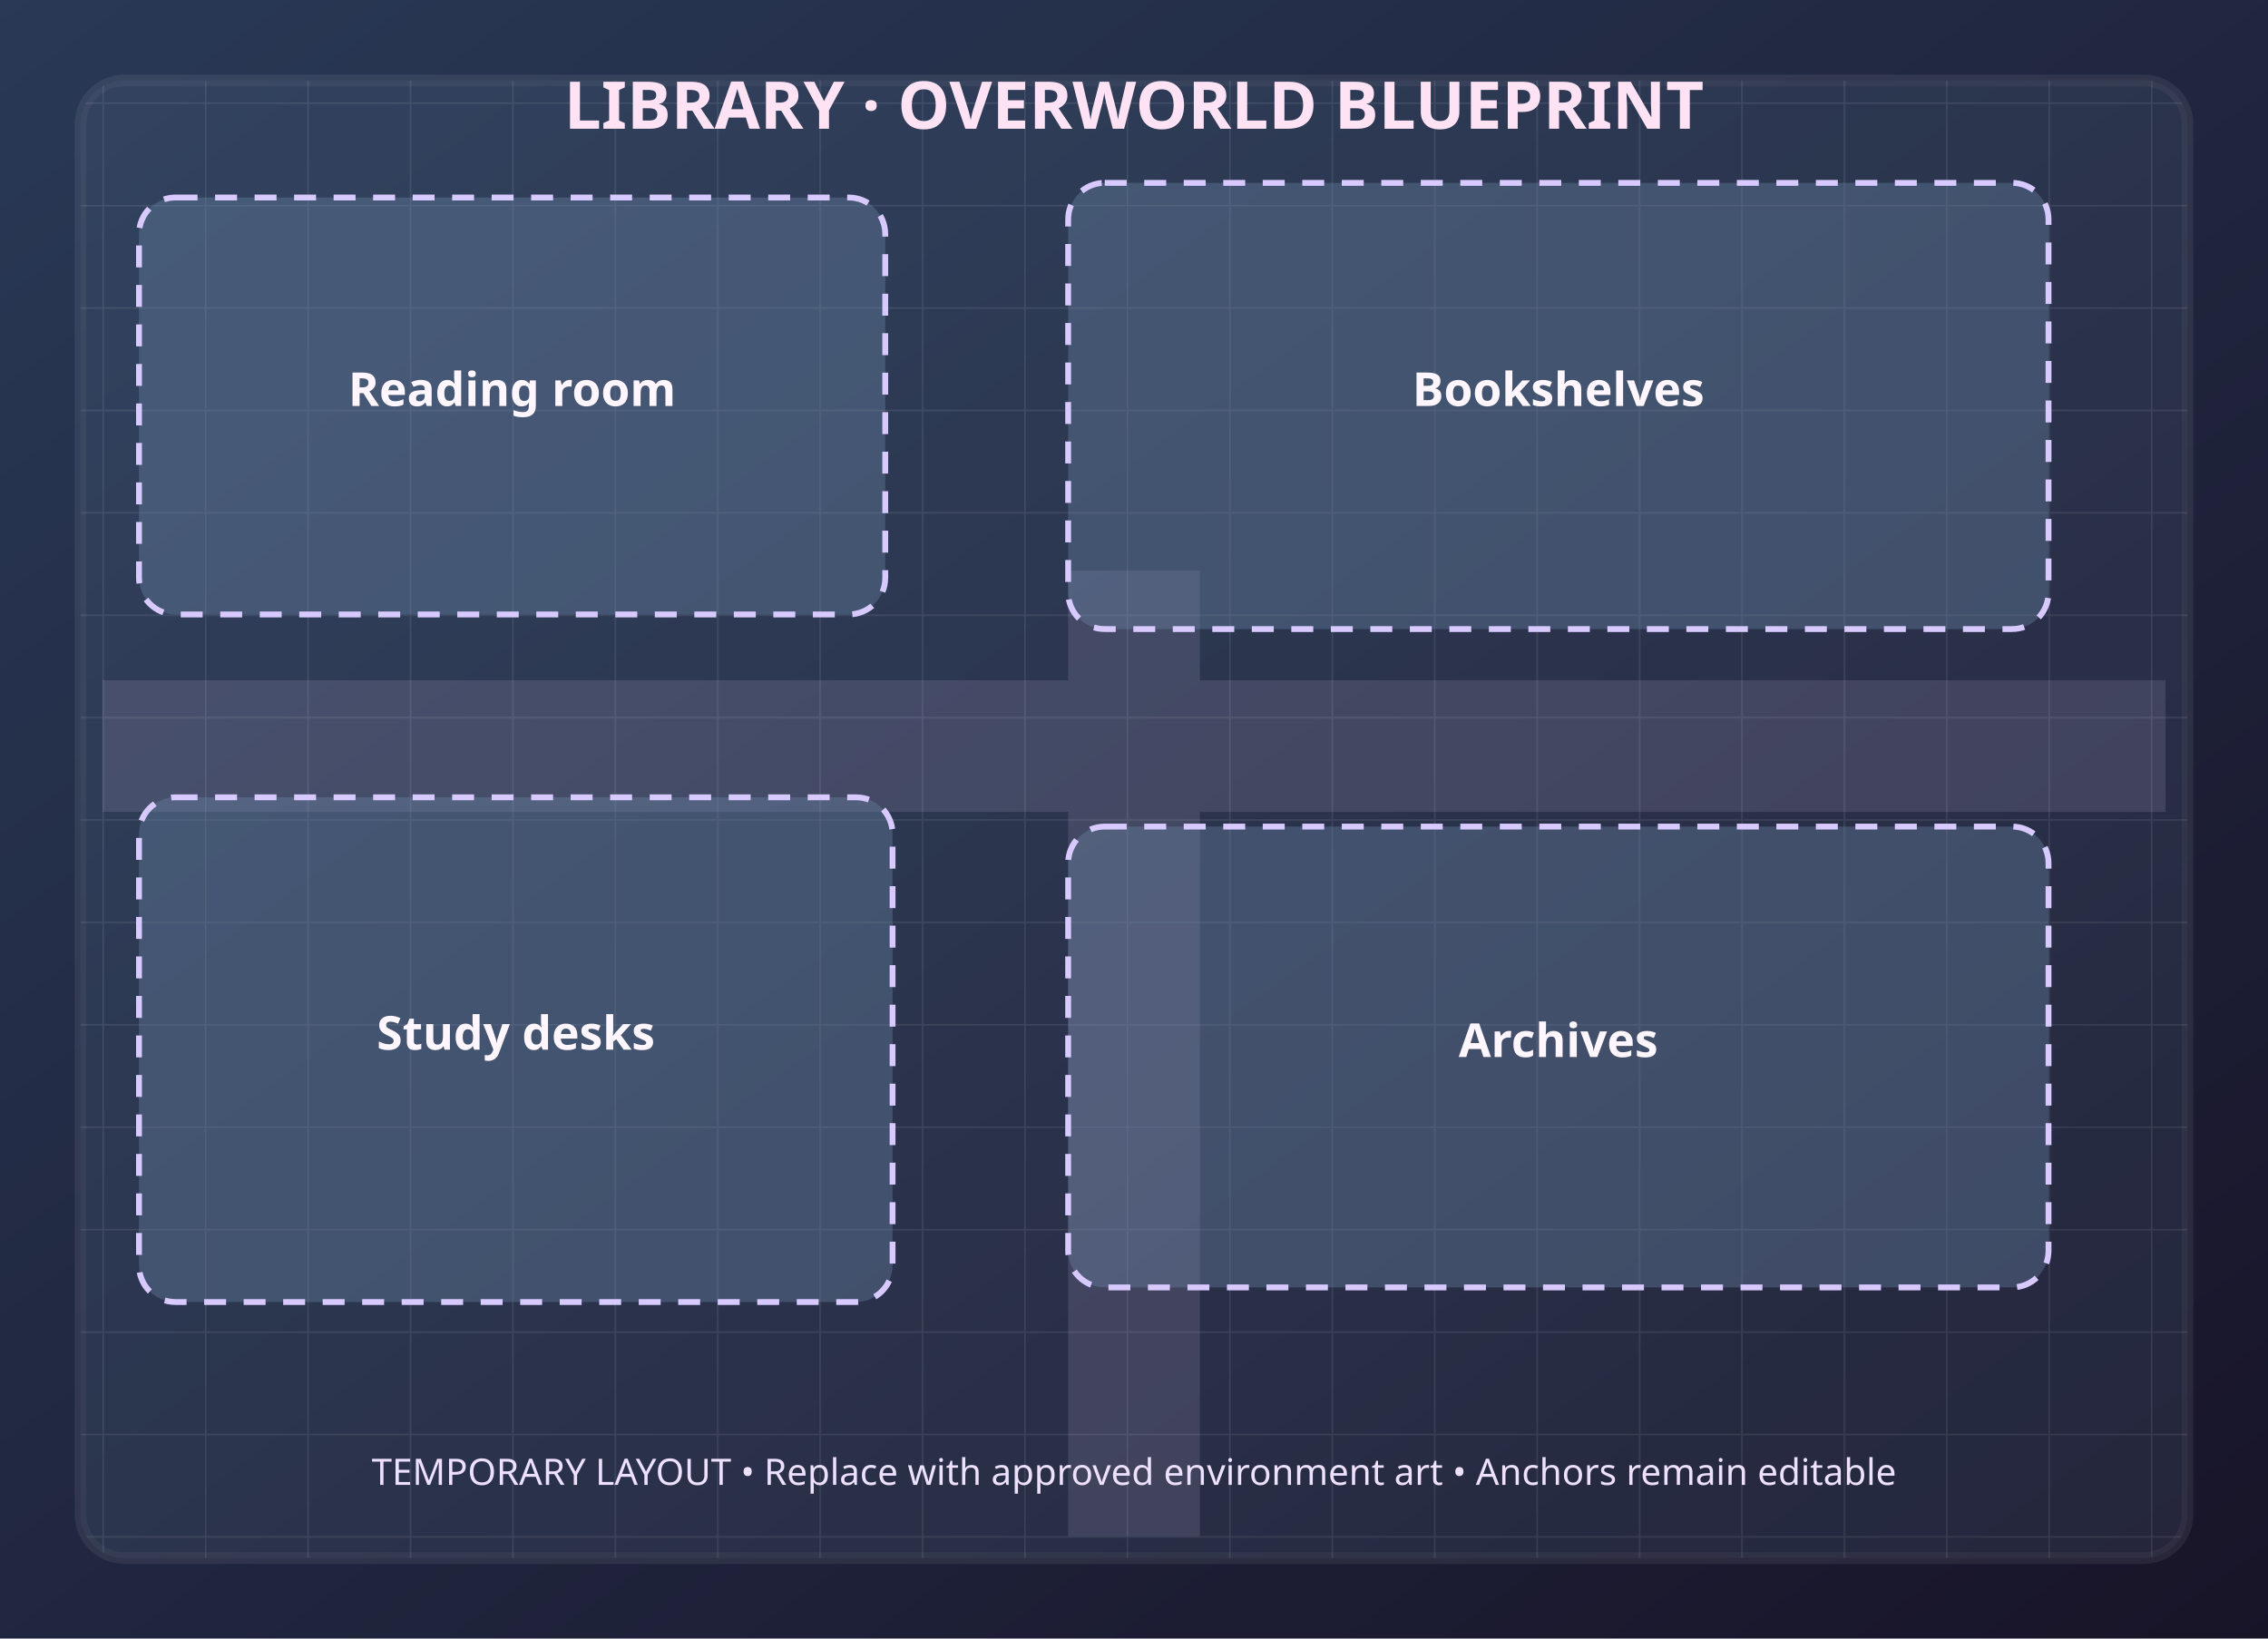
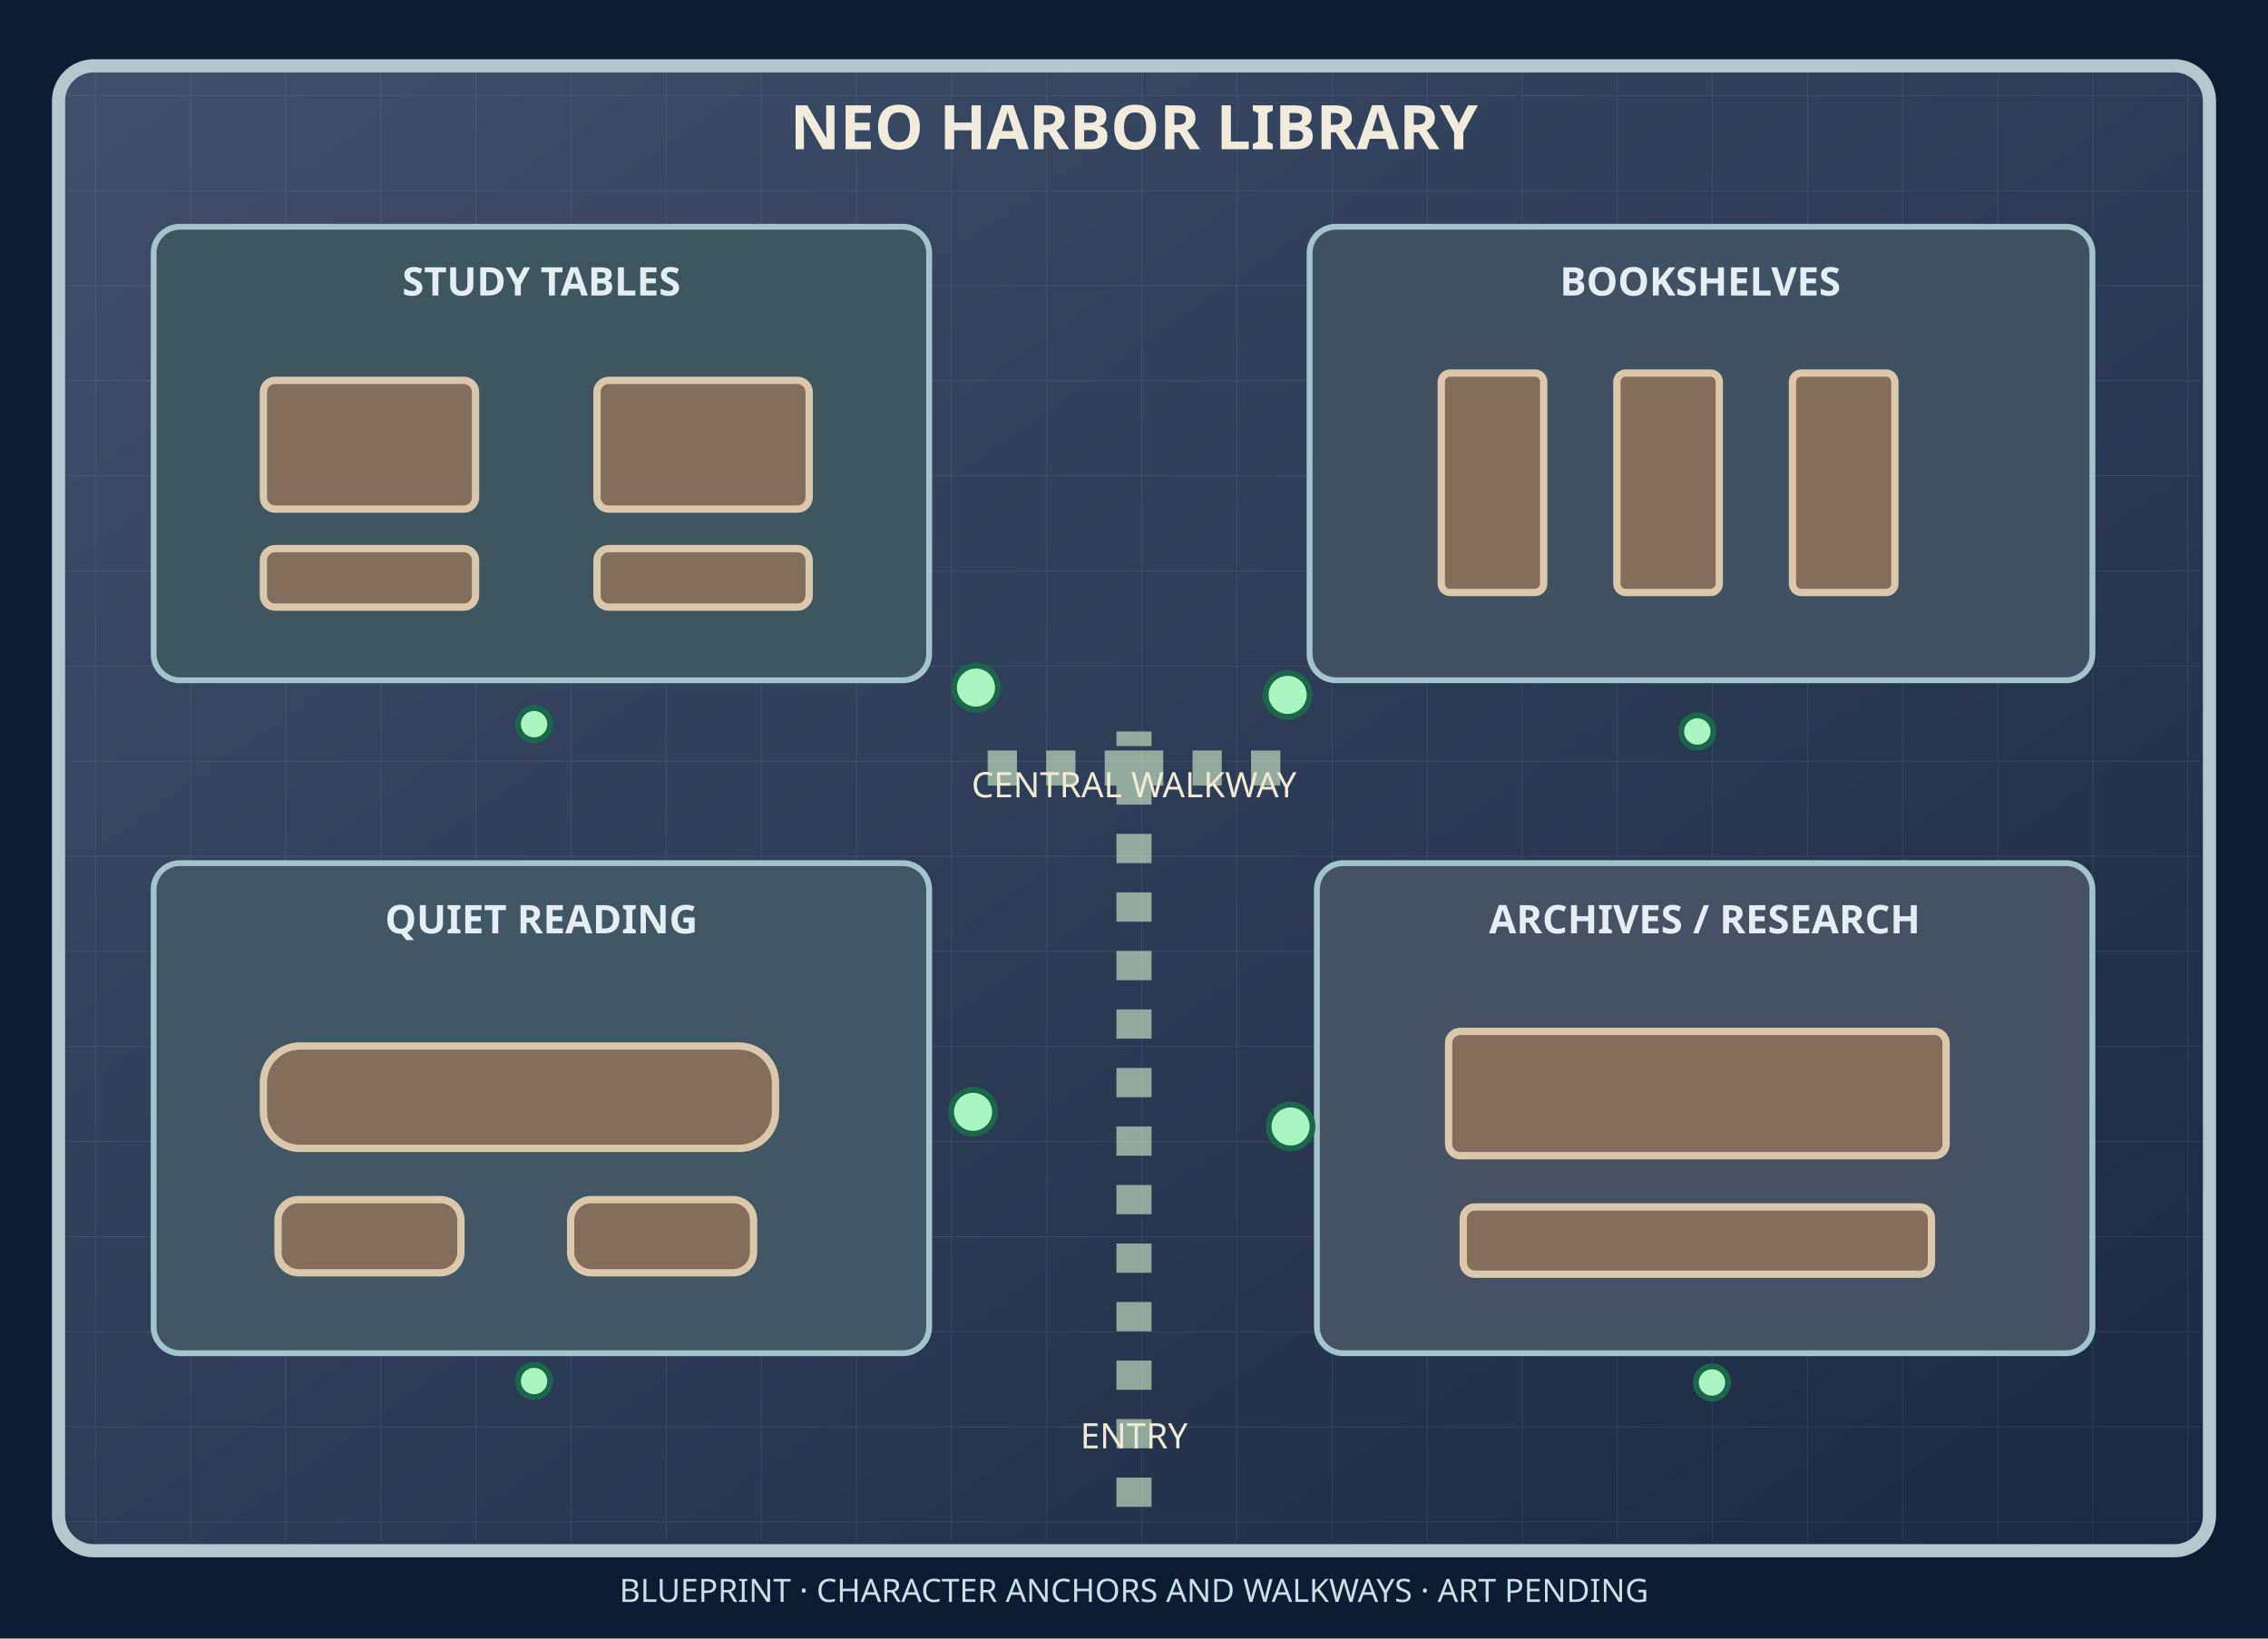
<svg xmlns="http://www.w3.org/2000/svg" viewBox="0 0 1550 1120">
  <defs>
-     <linearGradient id="g" x2="1" y2="1">
-       <stop stop-color="#293956" />
-       <stop offset="1" stop-color="#181428" />
+     <linearGradient id="f" x2="1" y2="1">
+       <stop stop-color="#40506a" />
+       <stop offset="1" stop-color="#1b2942" />
    </linearGradient>
-     <pattern id="tiles" width="70" height="70" patternUnits="userSpaceOnUse">
-       <path d="M70 0H0V70" fill="none" stroke="#ffffff" stroke-opacity=".09" stroke-width="2" />
+     <pattern id="tile" width="65" height="65" patternUnits="userSpaceOnUse">
+       <path d="M65 0H0V65" stroke="#b6d7e3" stroke-opacity=".12" fill="none" />
    </pattern>
  </defs>
-   <rect width="1550" height="1120" fill="url(#g)" />
-   <rect x="55" y="55" width="1440" height="1010" rx="30" fill="#6c88aa" opacity=".14" stroke="#fff" stroke-opacity=".5" stroke-width="8" />
-   <rect x="55" y="55" width="1440" height="1010" rx="30" fill="url(#tiles)" />
-   <path d="M775 1050V390M70 510H1480" stroke="#e7d5f7" stroke-opacity=".13" stroke-width="90" />
-   <text x="775" y="88" text-anchor="middle" font-size="45" font-weight="bold" font-family="sans-serif" fill="#ffe3f5">LIBRARY · OVERWORLD BLUEPRINT</text>
-   <rect x="95" y="135" width="510" height="285" rx="25" fill="#6c88aa" fill-opacity=".36" stroke="#d8caff" stroke-dasharray="15 12" stroke-width="4" />
-   <text x="350" y="277.5" text-anchor="middle" fill="#fff6ff" font-family="sans-serif" font-size="32" font-weight="bold">Reading room</text>
-   <rect x="730" y="125" width="670" height="305" rx="25" fill="#6c88aa" fill-opacity=".36" stroke="#d8caff" stroke-dasharray="15 12" stroke-width="4" />
-   <text x="1065" y="277.5" text-anchor="middle" fill="#fff6ff" font-family="sans-serif" font-size="32" font-weight="bold">Bookshelves</text>
-   <rect x="95" y="545" width="515" height="345" rx="25" fill="#6c88aa" fill-opacity=".36" stroke="#d8caff" stroke-dasharray="15 12" stroke-width="4" />
-   <text x="352.5" y="717.5" text-anchor="middle" fill="#fff6ff" font-family="sans-serif" font-size="32" font-weight="bold">Study desks</text>
-   <rect x="730" y="565" width="670" height="315" rx="25" fill="#6c88aa" fill-opacity=".36" stroke="#d8caff" stroke-dasharray="15 12" stroke-width="4" />
-   <text x="1065" y="722.5" text-anchor="middle" fill="#fff6ff" font-family="sans-serif" font-size="32" font-weight="bold">Archives</text>
-   <text x="775" y="1015" text-anchor="middle" font-family="sans-serif" font-size="25" fill="#eee0ff">TEMPORARY LAYOUT • Replace with approved environment art • Anchors remain editable</text>
+   <rect width="1550" height="1120" fill="#0c1c33" />
+   <rect x="40" y="45" width="1470" height="1015" rx="24" fill="url(#f)" stroke="#b5c7cd" stroke-width="9" />
+   <rect x="46" y="50" width="1458" height="1003" fill="url(#tile)" />
+   <text x="775" y="102" fill="#f0ebdb" font-family="sans-serif" font-weight="bold" font-size="42" text-anchor="middle">NEO HARBOR LIBRARY</text>
+   <g stroke="#a2c4cb" stroke-width="4">
+     <rect x="105" y="155" width="530" height="310" rx="18" fill="#3e5660" />
+     <rect x="895" y="155" width="535" height="310" rx="18" fill="#405164" />
+     <rect x="105" y="590" width="530" height="335" rx="18" fill="#415766" />
+     <rect x="900" y="590" width="530" height="335" rx="18" fill="#465163" />
+   </g>
+   <g font-family="sans-serif" font-size="27" font-weight="bold" fill="#e4edf1" text-anchor="middle">
+     <text x="370" y="202">STUDY TABLES</text>
+     <text x="1162" y="202">BOOKSHELVES</text>
+     <text x="370" y="638">QUIET READING</text>
+     <text x="1165" y="638">ARCHIVES / RESEARCH</text>
+   </g>
+   <g stroke="#dbc8aa" stroke-width="5" fill="#846d5b">
+     <rect x="180" y="260" width="145" height="88" rx="8" />
+     <rect x="408" y="260" width="145" height="88" rx="8" />
+     <rect x="180" y="375" width="145" height="40" rx="8" />
+     <rect x="408" y="375" width="145" height="40" rx="8" />
+     <rect x="985" y="255" width="70" height="150" rx="6" />
+     <rect x="1105" y="255" width="70" height="150" rx="6" />
+     <rect x="1225" y="255" width="70" height="150" rx="6" />
+     <rect x="180" y="715" width="350" height="70" rx="25" />
+     <rect x="190" y="820" width="125" height="50" rx="14" />
+     <rect x="390" y="820" width="125" height="50" rx="14" />
+     <rect x="990" y="705" width="340" height="85" rx="8" />
+     <rect x="1000" y="825" width="320" height="46" rx="8" />
+   </g>
+   <path d="M775 1030V500M775 525H665M775 525H875" fill="none" stroke="#d7f5ce" stroke-opacity=".6" stroke-width="24" stroke-dasharray="20 20" />
+   <g fill="#aaf4bf" stroke="#1c674b" stroke-width="4">
+     <circle cx="667" cy="470" r="15" />
+     <circle cx="880" cy="475" r="15" />
+     <circle cx="665" cy="760" r="15" />
+     <circle cx="882" cy="770" r="15" />
+     <circle cx="365" cy="495" r="11" />
+     <circle cx="1160" cy="500" r="11" />
+     <circle cx="365" cy="944" r="11" />
+     <circle cx="1170" cy="945" r="11" />
+   </g>
+   <g fill="#f0e9d3" font-family="sans-serif" font-size="24" text-anchor="middle">
+     <text x="775" y="990">ENTRY</text>
+     <text x="775" y="545">CENTRAL WALKWAY</text>
+   </g>
+   <text x="775" y="1095" fill="#c7e1e5" font-size="22" font-family="sans-serif" text-anchor="middle">BLUEPRINT · CHARACTER ANCHORS AND WALKWAYS · ART PENDING</text>
</svg>
